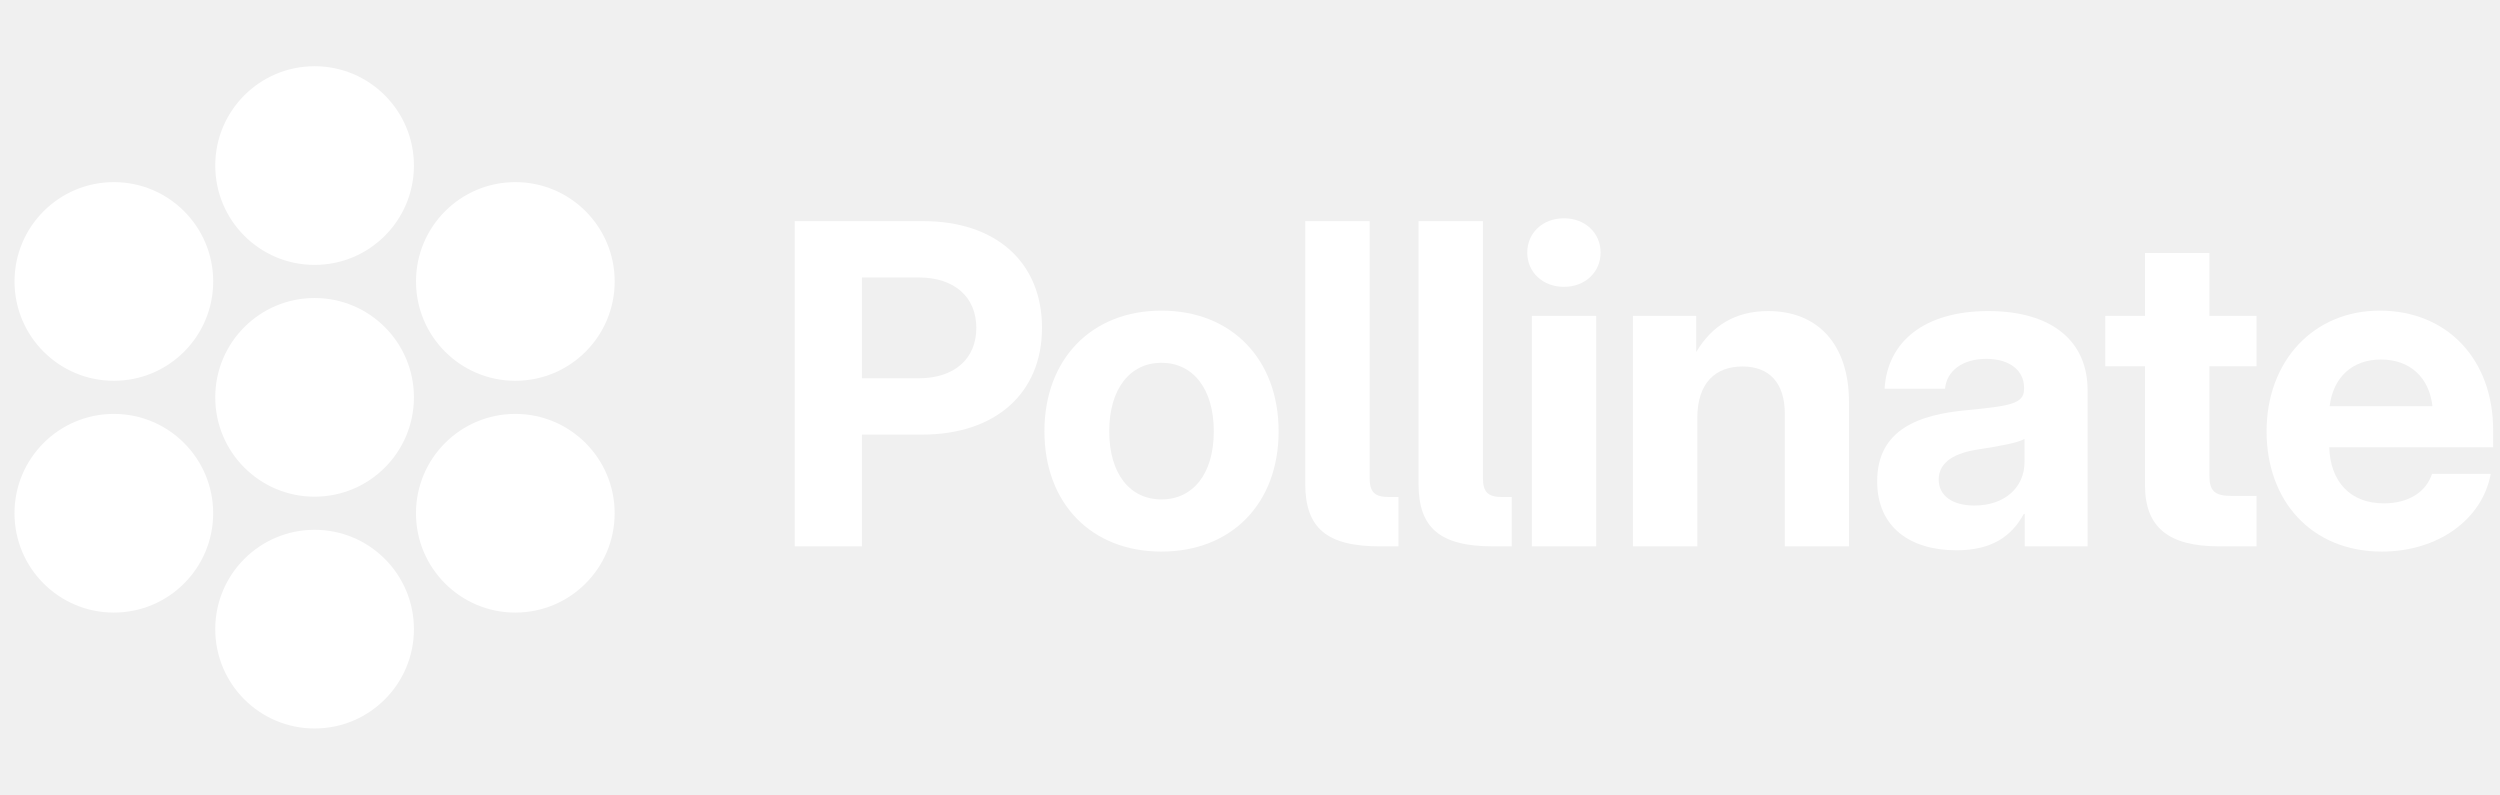
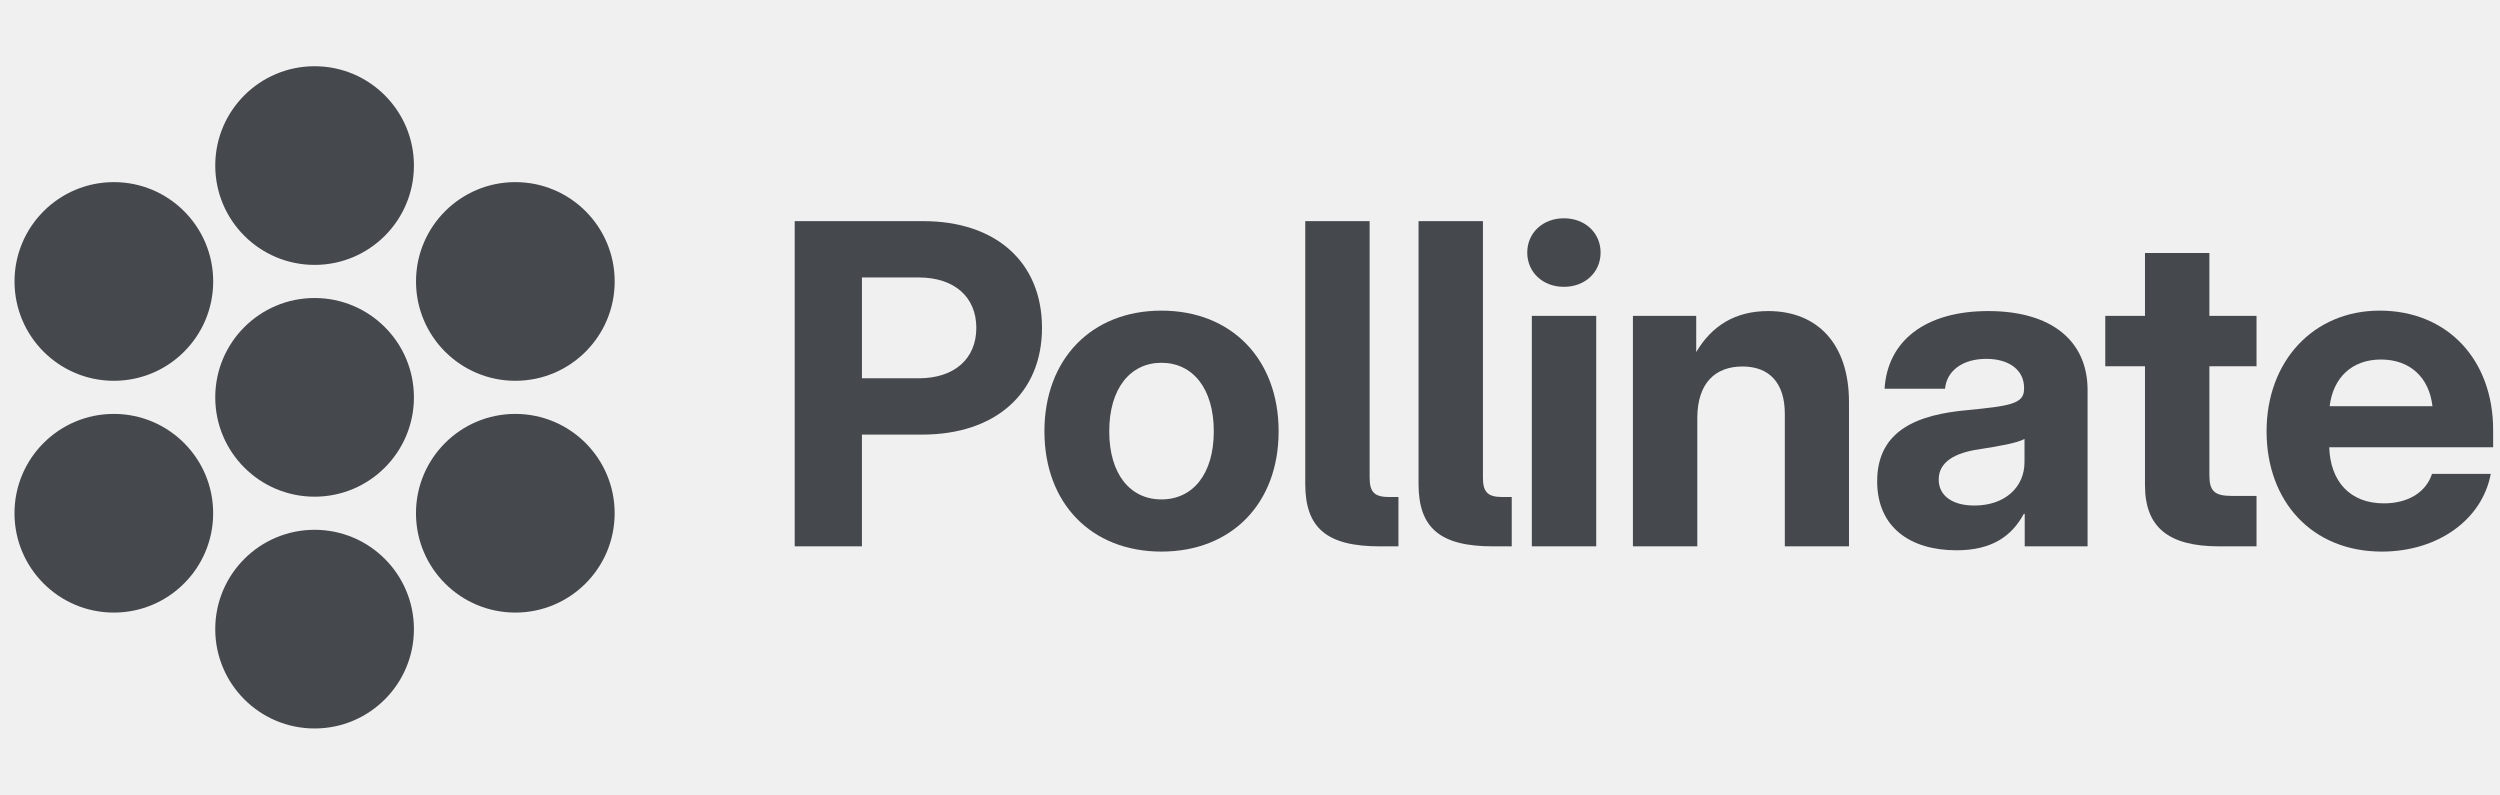
<svg xmlns="http://www.w3.org/2000/svg" fill="none" height="48" viewBox="0 0 151 48" width="151">
-   <g fill="#fff">
+   <g fill="rgba(13,16,23,0.75)">
    <path d="m25.001 24c0 3.314-2.686 6-6 6s-6-2.686-6-6 2.686-6 6-6 6 2.686 6 6z" />
    <path d="m25.001 10c0 3.314-2.686 6-6 6s-6-2.686-6-6c0-3.314 2.686-6 6-6s6 2.686 6 6z" />
    <path d="m37.125 31c0 3.314-2.686 6-6 6s-6-2.686-6-6 2.686-6 6-6 6 2.686 6 6z" />
    <path d="m37.127 17c0 3.314-2.686 6-6 6-3.314 0-6-2.686-6-6s2.686-6 6-6c3.314 0 6 2.686 6 6z" />
    <path d="m25.001 38c0 3.314-2.686 6-6 6s-6-2.686-6-6 2.686-6 6-6 6 2.686 6 6z" />
    <path d="m12.877 17c0 3.314-2.686 6-6 6-3.314 0-6-2.686-6-6s2.686-6 6-6c3.314 0 6 2.686 6 6z" />
    <path d="m12.875 31c0 3.314-2.686 6-6 6-3.314 0-6-2.686-6-6s2.686-6 6-6c3.314 0 6 2.686 6 6z" />
    <path d="m48 33v-19.644h7.752c4.417 0 7.185 2.492 7.185 6.447s-2.821 6.447-7.238 6.447h-3.639v6.75zm4.061-10.151h3.428c2.149 0 3.481-1.173 3.481-3.045 0-1.872-1.332-3.045-3.481-3.045h-3.428z" />
    <path d="m70.149 33.316c-4.219 0-7.066-2.9-7.066-7.264 0-4.364 2.848-7.29 7.066-7.29 4.232 0 7.08 2.927 7.08 7.29 0 4.364-2.848 7.264-7.08 7.264zm0-3.151c1.898 0 3.164-1.529 3.164-4.113 0-2.597-1.279-4.14-3.164-4.14-1.872 0-3.151 1.542-3.151 4.14 0 2.584 1.266 4.113 3.151 4.113z" />
    <path d="m83.346 33c-3.177 0-4.509-1.081-4.509-3.771v-15.873h3.889v15.504c0 .87.303 1.16 1.173 1.16h.567v2.979z" />
    <path d="m90.189 33c-3.177 0-4.509-1.081-4.509-3.771v-15.873h3.889v15.504c0 .87.303 1.16 1.173 1.16h.567v2.979z" />
    <path d="m92.523 33v-13.922h3.889v13.922zm1.938-15.675c-1.279 0-2.215-.883-2.215-2.07s.936-2.07 2.215-2.07 2.215.883 2.215 2.07-.936 2.07-2.215 2.07z" />
    <path d="m102.517 25.261v7.739h-3.889v-13.922h3.823v2.188c.936-1.582 2.347-2.478 4.35-2.478 2.967 0 4.878 1.978 4.878 5.497v8.714h-3.876v-8.002c0-1.872-.936-2.861-2.557-2.861-1.609 0-2.729.962-2.729 3.124z" />
    <path d="m118.166 33.237c-2.781 0-4.785-1.384-4.785-4.166 0-3.138 2.531-4.034 5.431-4.298 2.545-.251 3.441-.369 3.441-1.266v-.092c0-1.028-.857-1.74-2.281-1.74-1.45 0-2.399.738-2.491 1.806h-3.652c.171-2.874 2.439-4.693 6.262-4.693 3.81 0 5.999 1.793 5.999 4.772v9.44h-3.797v-1.964h-.053c-.738 1.358-1.938 2.202-4.074 2.202zm1.081-2.703c1.872 0 3.033-1.121 3.033-2.624v-1.397c-.449.251-1.543.435-2.795.633-1.332.198-2.387.712-2.387 1.819 0 .989.844 1.569 2.149 1.569z" />
    <path d="m136.294 19.078v3.045h-2.847v6.579c0 .949.303 1.252 1.357 1.252h1.49v3.045h-2.267c-3.059 0-4.47-1.16-4.47-3.691v-7.185h-2.399v-3.045h2.399v-3.797h3.89v3.797z" />
    <path d="m143.862 33.316c-4.219 0-6.961-3.032-6.961-7.264 0-4.245 2.835-7.29 6.829-7.29 4.1 0 6.856 2.966 6.856 7.211v1.042h-9.901c.066 2.057 1.252 3.388 3.296 3.388 1.516 0 2.557-.699 2.913-1.78h3.547c-.514 2.769-3.204 4.693-6.579 4.693zm-3.151-8.78h6.21c-.198-1.74-1.358-2.821-3.112-2.821-1.74 0-2.887 1.081-3.098 2.821z" />
  </g>
</svg>
